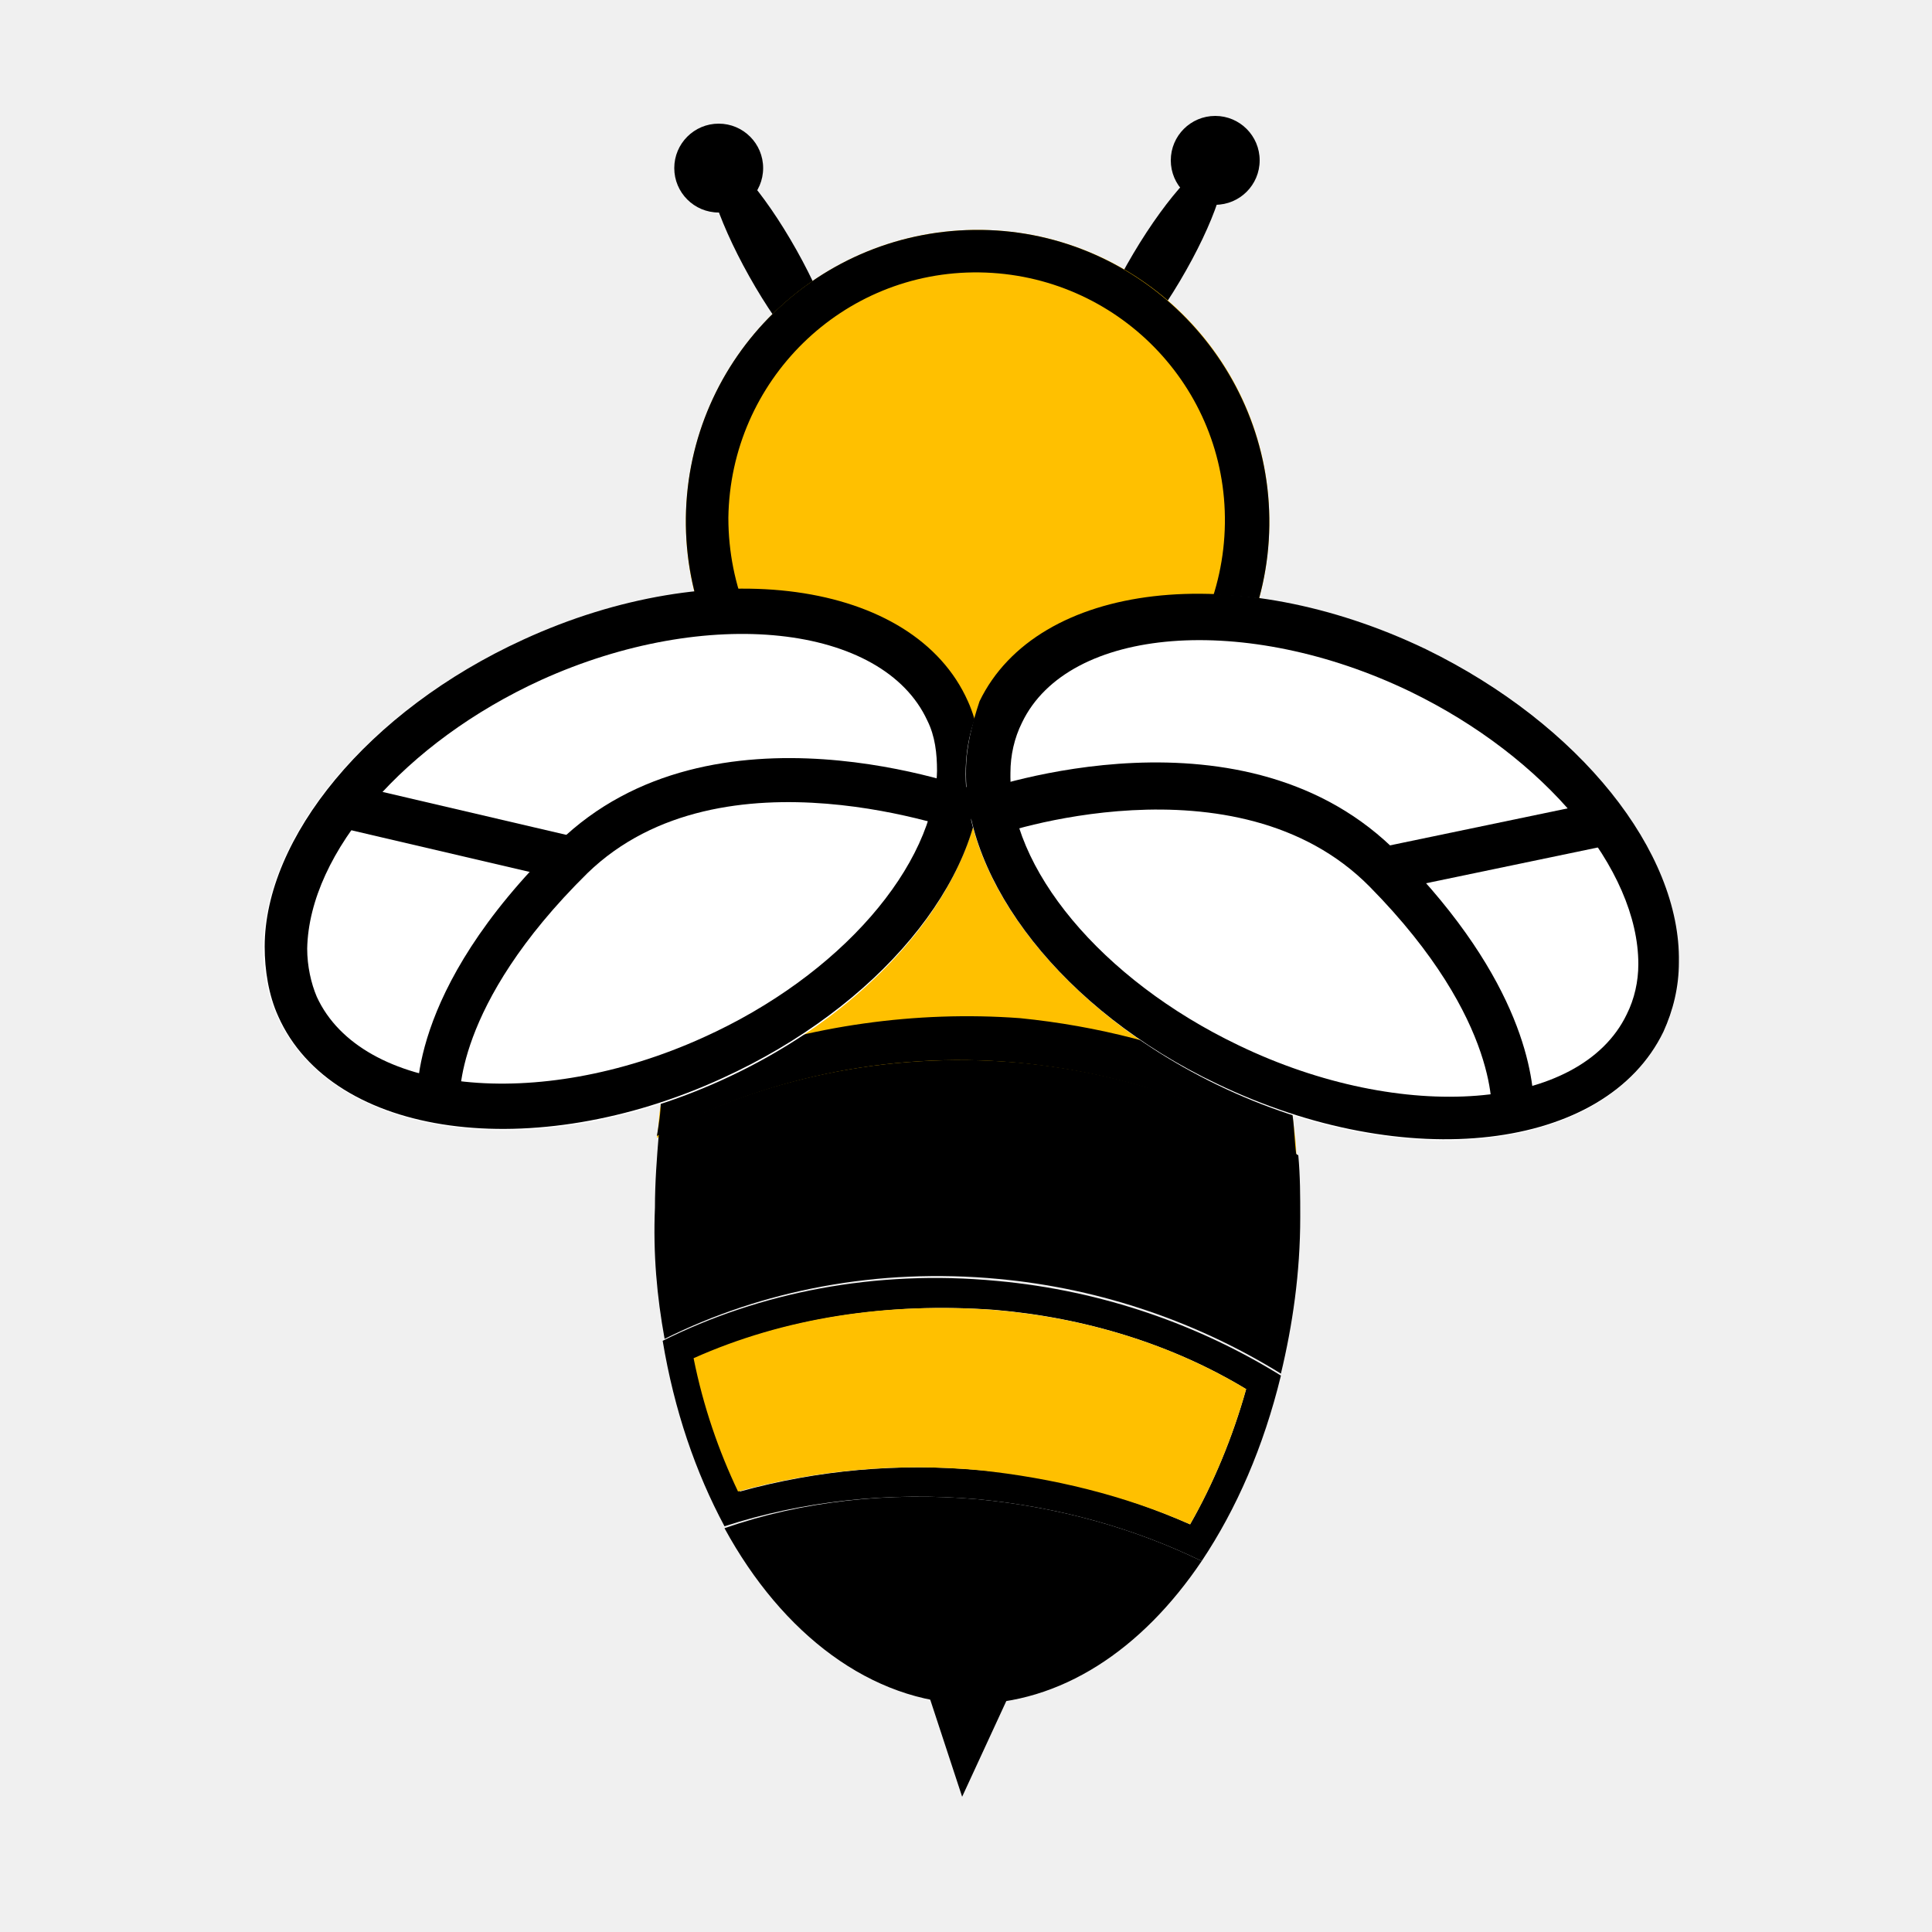
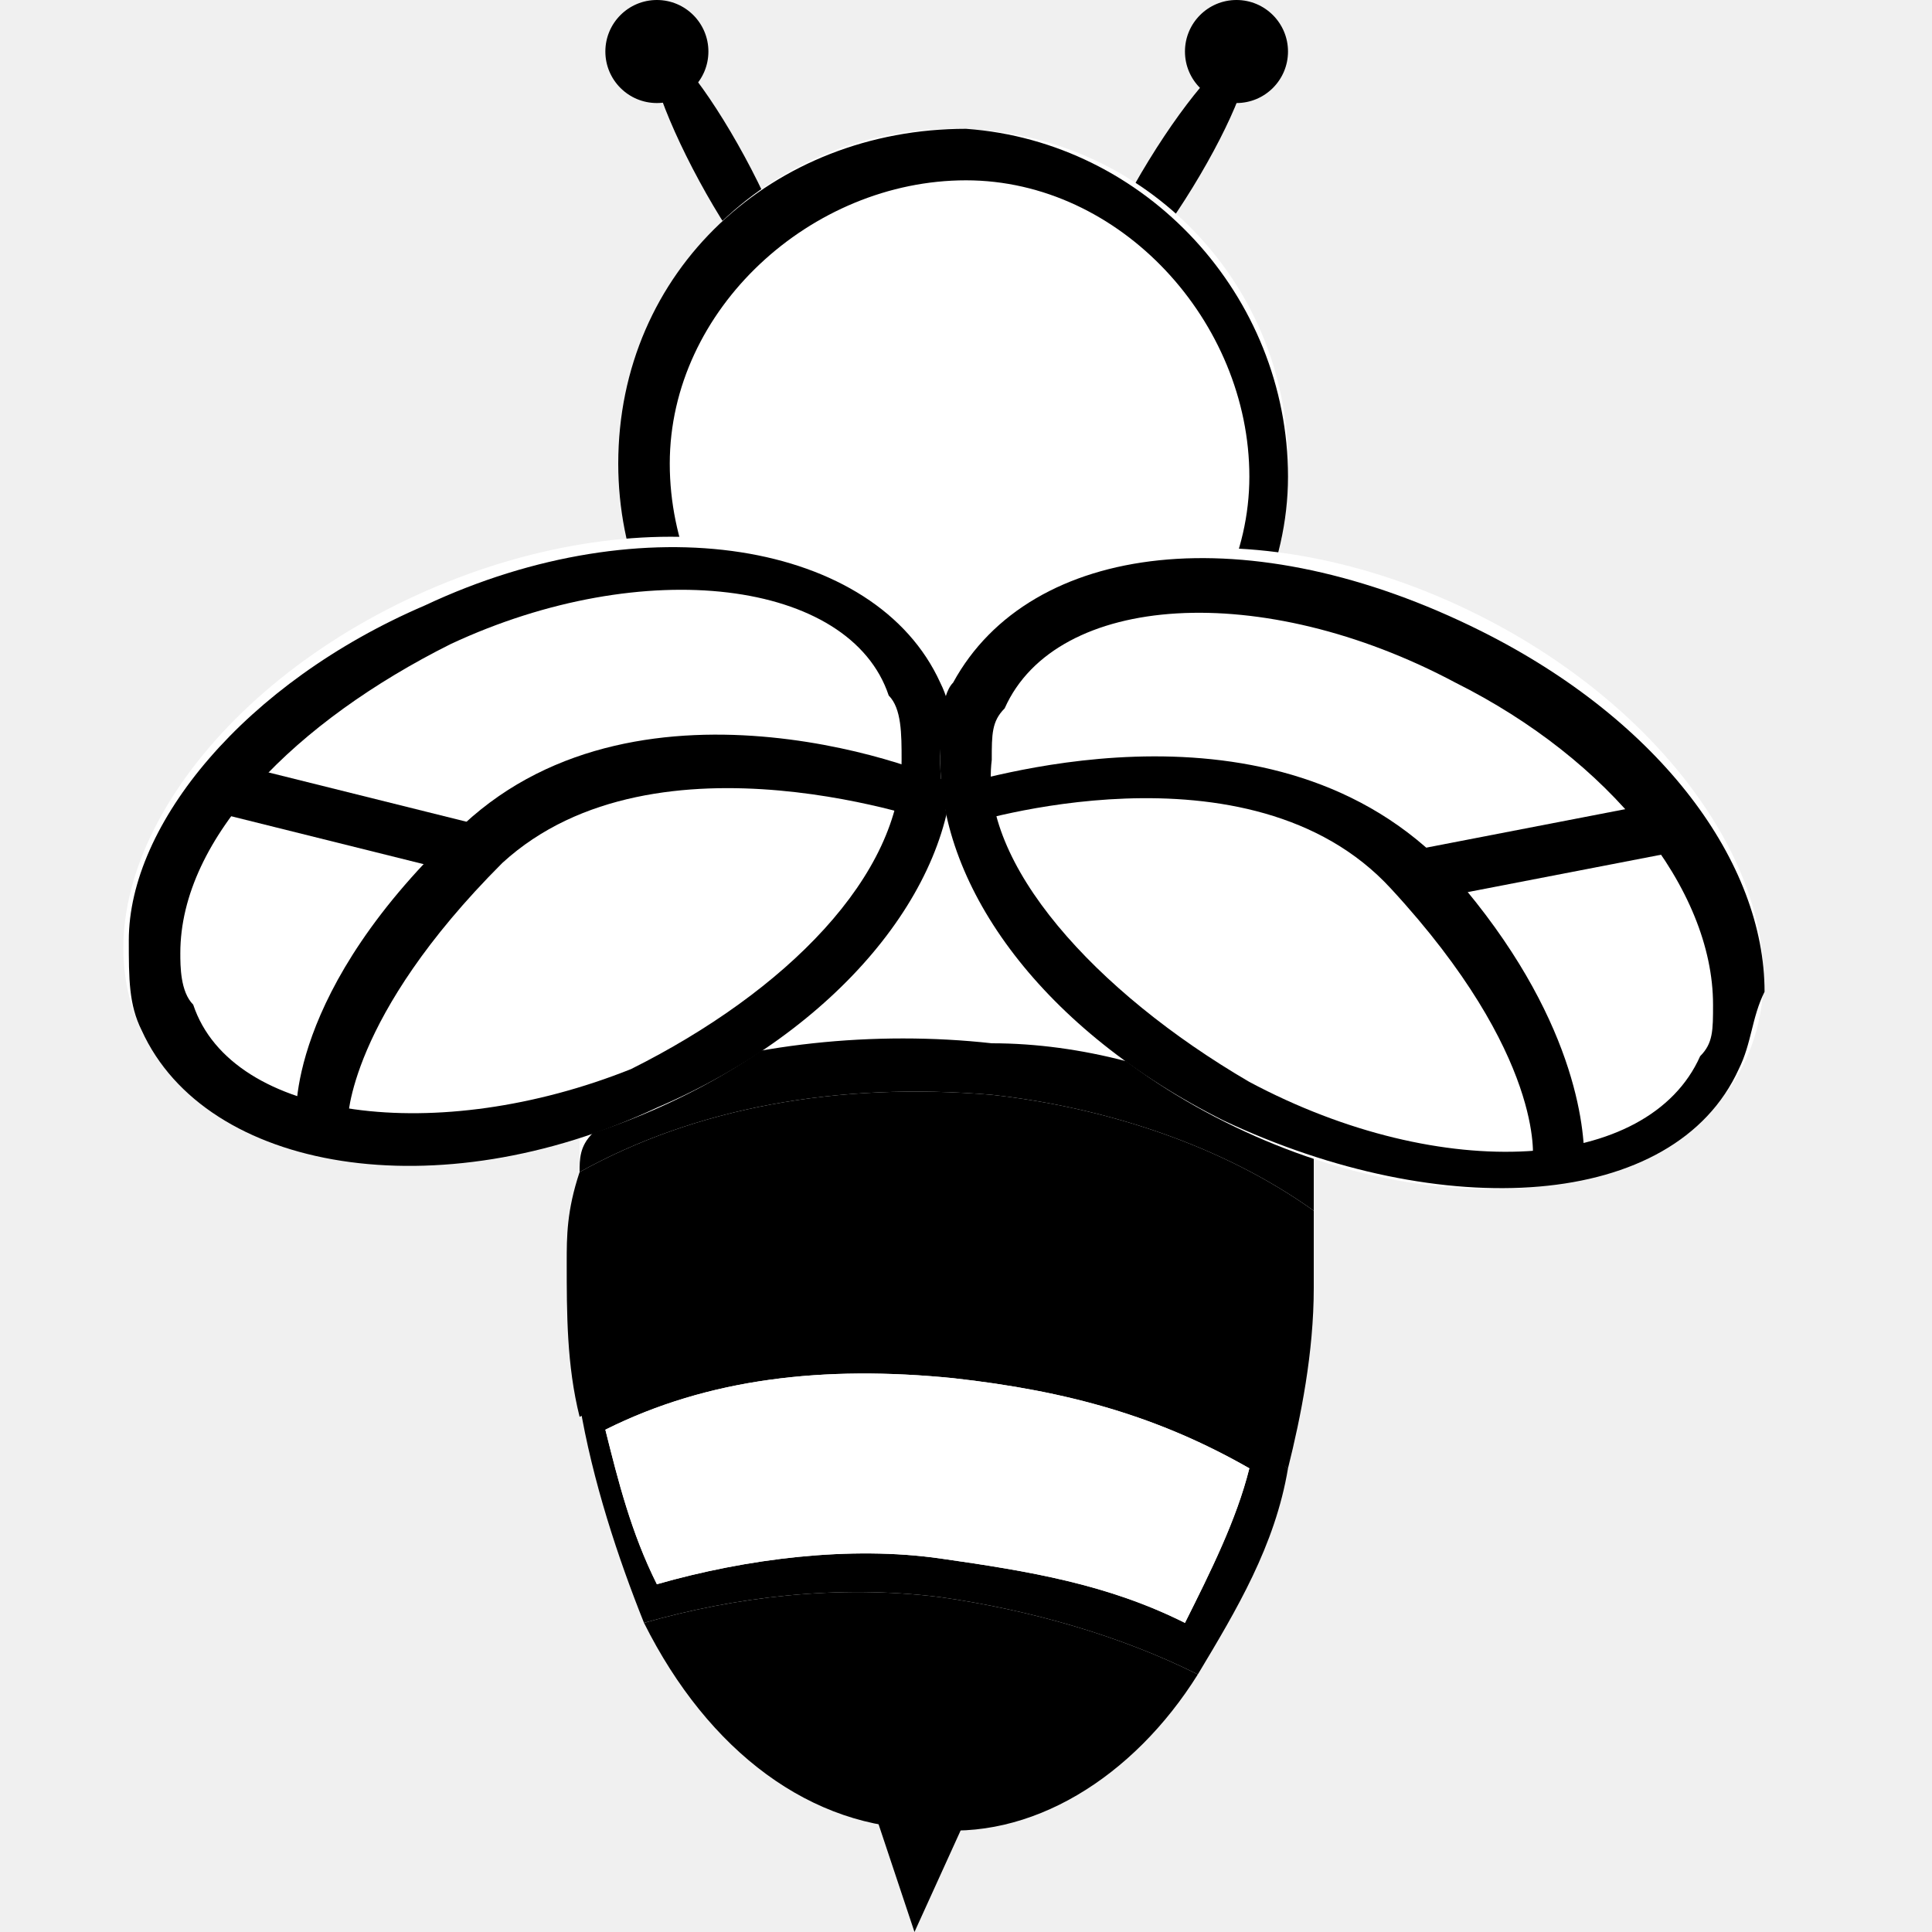
- <svg xmlns="http://www.w3.org/2000/svg" version="1.1" id="Calque_1" x="0px" y="0px" viewBox="0 0 100 100" style="enable-background:new 0 0 100 100;" xml:space="preserve">
+ <svg xmlns="http://www.w3.org/2000/svg" version="1.1" id="Calque_1" x="0px" y="0px" viewBox="0 0 15 15" style="enable-background:new 0 0 15 15;" xml:space="preserve">
  <style type="text/css">
- 	.st0{fill:#FFC000;}
- 	.st1{fill:#FFFFFF;}
- 	.st2{fill:none;}
+ 	.st0{fill:#FFFFFF;}
+ 	.st1{fill:none;}
</style>
  <g>
-     <polygon points="47.5,86 49.8,93 52.8,86.5  " />
+     <polygon points="6.7,13.8 7.1,15 7.6,13.9  " />
    <g>
-       <ellipse transform="matrix(0.872 -0.4895 0.4895 0.872 -1.5323 21.346)" cx="40" cy="13.6" rx="1.4" ry="6.4" />
+       <ellipse transform="matrix(0.879 -0.4769 0.4769 0.879 6.273816e-02 2.8381)" cx="5.6" cy="1.3" rx="0.2" ry="1.1" />
    </g>
    <g>
-       <ellipse transform="matrix(0.5104 -0.8599 0.8599 0.5104 17.429 58.2967)" cx="59.9" cy="13.8" rx="6.4" ry="1.4" />
+       <ellipse transform="matrix(0.5228 -0.8525 0.8525 0.5228 3.1377 8.3774)" cx="9.1" cy="1.4" rx="1.1" ry="0.2" />
    </g>
    <g>
-       <path class="st0" d="M50.8,37.6c2.1,0,4.1,0.6,5.9,1.7c0,0,0,0,0,0c5.2,3.1,9.1,10,10.2,18.5c0.1,0.7,0.2,1.4,0.2,2.1    c-4.1-2.6-9.1-4.3-14.5-4.8c-6.9-0.6-13.4,0.8-18.6,3.8c0.1-0.6,0.1-1.2,0.2-1.7c1.3-8.1,5.2-14.7,10.3-17.8    c1.8-1.1,3.8-1.7,5.8-1.7l0.2,0C50.6,37.6,50.7,37.6,50.8,37.6z" />
-       <path d="M37,54.9c1.5-6.2,4.7-11.3,8.7-13.7c1.5-0.9,3.1-1.4,4.7-1.4l0.1,0l0.1,0l0.1,0c0,0,0.1,0,0.1,0c1.6,0,3.3,0.5,4.8,1.4    l0.2,0.1c4.1,2.5,7.2,7.9,8.5,14.4c-3.6-1.6-7.5-2.6-11.5-3C47.4,52.3,41.9,53.1,37,54.9L37,54.9z M34,58.8    c5.3-2.9,11.8-4.4,18.6-3.8c5.4,0.5,10.4,2.2,14.5,4.8c-0.1-0.7-0.1-1.4-0.2-2.1c-1.1-8.5-5-15.4-10.2-18.5c0,0,0,0,0,0    c-1.8-1.1-3.8-1.7-5.9-1.7c-0.1,0-0.2,0-0.3,0l-0.2,0c-2,0.1-4,0.7-5.8,1.7c-5.1,3-9,9.6-10.3,17.8C34.2,57.6,34.1,58.2,34,58.8    L34,58.8z" />
+       <g>
+         <path class="st0" d="M7.4,5.5c0.4,0,0.7,0.1,1,0.3c0,0,0,0,0,0C9.3,6.3,10,7.5,10.2,9c0,0.1,0,0.2,0,0.4C9.5,8.9,8.6,8.6,7.7,8.5     C6.5,8.4,5.4,8.6,4.5,9.1c0-0.1,0-0.2,0-0.3c0.2-1.4,0.9-2.5,1.8-3C6.6,5.6,7,5.5,7.4,5.5L7.4,5.5C7.4,5.5,7.4,5.5,7.4,5.5z" />
+       </g>
+       <path d="M5,8.4c0.3-1.1,0.8-1.9,1.5-2.3c0.3-0.1,0.5-0.2,0.8-0.2l0,0l0,0l0,0c0,0,0,0,0,0c0.3,0,0.6,0.1,0.8,0.3l0,0    C9,6.6,9.5,7.5,9.7,8.6c-0.6-0.3-1.3-0.5-2-0.5C6.8,8,5.8,8.1,5,8.4L5,8.4z M4.5,9.1c0.9-0.5,2-0.7,3.2-0.6    c0.9,0.1,1.8,0.4,2.5,0.9c0-0.1,0-0.2,0-0.4C10,7.5,9.3,6.3,8.4,5.8c0,0,0,0,0,0c-0.3-0.2-0.7-0.3-1-0.3c0,0,0,0,0,0l0,0    c-0.4,0-0.7,0.1-1,0.3c-0.9,0.5-1.6,1.6-1.8,3C4.5,8.9,4.5,9,4.5,9.1L4.5,9.1z" />
    </g>
    <g>
-       <circle class="st0" cx="50.6" cy="27" r="15.1" />
-       <path d="M37.7,26.8c0.1-7.1,5.9-12.8,13-12.7s12.8,5.9,12.7,13s-5.9,12.8-13,12.7S37.7,33.9,37.7,26.8L37.7,26.8z M35.5,26.8    c-0.1,8.3,6.6,15.2,14.9,15.3c8.3,0.1,15.2-6.6,15.3-14.9c0.1-8.3-6.6-15.2-14.9-15.3C42.4,11.8,35.6,18.5,35.5,26.8L35.5,26.8z" />
+       <g>
+         <circle class="st0" cx="7.4" cy="3.6" r="2.6" />
+       </g>
+       <path d="M5.2,3.6c0-1.2,1.1-2.2,2.3-2.2c1.2,0,2.2,1.1,2.2,2.3c0,1.2-1.1,2.2-2.3,2.2S5.2,4.8,5.2,3.6L5.2,3.6z M4.8,3.6    c0,1.4,1.1,2.6,2.5,2.7S10,5.1,10,3.7S8.9,1.1,7.5,1C6,1,4.8,2.1,4.8,3.6L4.8,3.6z" />
    </g>
    <g>
-       <ellipse transform="matrix(0.9102 -0.4142 0.4142 0.9102 -15.5366 17.3543)" class="st1" cx="32.2" cy="44.5" rx="19.6" ry="12.5" />
-       <path d="M15.9,49.1C16,44.1,21,38.4,28,35.2c8.6-3.9,17.7-2.9,20,2.1c0.4,0.8,0.5,1.7,0.5,2.6c-0.1,4.9-5,10.6-12.1,13.8    c-8.6,3.9-17.7,2.9-20-2.1C16.1,50.9,15.9,50,15.9,49.1L15.9,49.1z M13.7,49c0,1.2,0.2,2.5,0.7,3.6c2.8,6.3,13.2,7.7,23,3.2    c8.1-3.7,13.4-10.2,13.4-15.9c0-1.2-0.2-2.5-0.7-3.6c-2.8-6.3-13.2-7.7-23-3.2C19,36.8,13.7,43.4,13.7,49L13.7,49z" />
+       <ellipse transform="matrix(0.9161 -0.401 0.401 0.9161 -2.2985 2.2387)" class="st0" cx="4.2" cy="6.6" rx="3.4" ry="2.2" />
+       <path d="M1.4,7.4c0-0.9,0.9-1.8,2.1-2.4C5,4.3,6.6,4.5,6.9,5.4C7,5.5,7,5.7,7,5.9c0,0.9-0.9,1.8-2.1,2.4C3.4,8.9,1.8,8.7,1.5,7.8    C1.4,7.7,1.4,7.5,1.4,7.4L1.4,7.4z M1,7.3C1,7.6,1,7.8,1.1,8c0.5,1.1,2.3,1.4,4,0.6C6.5,8,7.4,6.9,7.4,5.9c0-0.2,0-0.4-0.1-0.6    c-0.5-1.1-2.3-1.4-4-0.6C1.9,5.3,1,6.4,1,7.3L1,7.3z" />
    </g>
    <g>
-       <ellipse transform="matrix(0.436 -0.8999 0.8999 0.436 -1.8245 86.9667)" class="st1" cx="68.5" cy="44.9" rx="12.5" ry="19.6" />
-       <path d="M52.3,40L52.3,40c0-0.9,0.2-1.8,0.6-2.6c2.4-5,11.6-5.7,20.1-1.6c7,3.4,11.8,9.2,11.8,14.1c0,0.9-0.2,1.8-0.6,2.6    c-2.4,5-11.6,5.7-20.1,1.6C57,50.7,52.2,44.9,52.3,40L52.3,40z M50,39.9C49.9,45.6,55,52.3,63,56.1c9.8,4.7,20.1,3.5,23.1-2.7    c0.5-1.1,0.8-2.3,0.8-3.6c0.1-5.7-5.1-12.3-13.1-16.2c-9.8-4.7-20.1-3.5-23.1,2.7C50.3,37.5,50,38.7,50,39.9L50,39.9z" />
+       <ellipse transform="matrix(0.449 -0.8936 0.8936 0.449 -0.2955 13.073)" class="st0" cx="10.5" cy="6.8" rx="2.2" ry="3.4" />
+       <path d="M7.7,5.9L7.7,5.9c0-0.2,0-0.3,0.1-0.4c0.4-0.9,2-1,3.5-0.2c1.2,0.6,2,1.6,2,2.5c0,0.2,0,0.3-0.1,0.4c-0.4,0.9-2,1-3.5,0.2    C8.5,7.7,7.6,6.7,7.7,5.9L7.7,5.9z M7.3,5.9c0,1,0.8,2.1,2.2,2.8c1.7,0.8,3.5,0.7,4-0.4c0.1-0.2,0.1-0.4,0.2-0.6    c0-1-0.8-2.1-2.2-2.8C9.7,4,8,4.2,7.4,5.3C7.3,5.4,7.3,5.7,7.3,5.9L7.3,5.9z" />
    </g>
    <g>
-       <path d="M50.6,77.6c4.2,0.4,8.1,1.5,11.6,3.2c-3.1,4.6-7.3,7.4-12,7.4c-5.1-0.1-9.7-3.6-12.7-9.1C41.5,77.7,46,77.2,50.6,77.6z" />
+       <path d="M7.3,12.4c0.7,0.1,1.4,0.3,2,0.6c-0.5,0.8-1.3,1.3-2.1,1.2c-0.9,0-1.7-0.6-2.2-1.6C5.7,12.4,6.5,12.3,7.3,12.4z" />
    </g>
-     <path d="M51.6,66.3c-6.3-0.6-12.3,0.6-17.3,3.1c0.6,3.6,1.7,6.8,3.2,9.6c4-1.3,8.5-1.8,13.1-1.4c4.2,0.4,8.1,1.5,11.6,3.2   c1.8-2.7,3.2-5.9,4.1-9.6C62.1,68.6,57.1,66.8,51.6,66.3z M50.8,76.1c-4.3-0.4-8.5,0-12.5,1.1c-1-2.1-1.8-4.4-2.3-6.9   c4.7-2.1,10-2.9,15.5-2.5c4.7,0.4,9.2,1.8,13,4.1c-0.7,2.5-1.7,4.9-2.9,7C58.2,77.4,54.6,76.4,50.8,76.1z" />
-     <path class="st0" d="M64.5,71.9c-0.7,2.5-1.7,4.9-2.9,7c-3.4-1.5-7.1-2.4-10.9-2.8c-4.3-0.4-8.5,0-12.5,1.1c-1-2.1-1.8-4.4-2.3-6.9   c4.7-2.1,10-2.9,15.5-2.5C56.2,68.2,60.7,69.6,64.5,71.9z" />
+     <path d="M7.5,10.4c-1.1-0.1-2.1,0.1-3,0.5c0.1,0.6,0.3,1.2,0.5,1.7c0.7-0.2,1.5-0.3,2.3-0.2c0.7,0.1,1.4,0.3,2,0.6   c0.3-0.5,0.6-1,0.7-1.6C9.3,10.8,8.4,10.5,7.5,10.4z M7.3,12.1c-0.7-0.1-1.5,0-2.2,0.2c-0.2-0.4-0.3-0.8-0.4-1.2   c0.8-0.4,1.7-0.5,2.7-0.4C8.3,10.8,9,11,9.7,11.4c-0.1,0.4-0.3,0.8-0.5,1.2C8.6,12.3,8,12.2,7.3,12.1z" />
    <g>
-       <path d="M52.7,55c5.4,0.5,10.4,2.2,14.5,4.8c0.1,1.1,0.1,2.1,0.1,3.2c0,2.9-0.4,5.6-1,8.1c-4.2-2.6-9.2-4.4-14.6-4.9    c-6.3-0.6-12.3,0.6-17.3,3.1c-0.4-2.2-0.6-4.4-0.5-6.8c0-1.3,0.1-2.6,0.2-3.8C39.3,55.9,45.8,54.4,52.7,55z" />
+       <path class="st0" d="M9.7,11.4c-0.1,0.4-0.3,0.8-0.5,1.2c-0.6-0.3-1.2-0.4-1.9-0.5c-0.7-0.1-1.5,0-2.2,0.2    c-0.2-0.4-0.3-0.8-0.4-1.2c0.8-0.4,1.7-0.5,2.7-0.4C8.3,10.8,9,11,9.7,11.4z" />
    </g>
-     <circle cx="37.2" cy="8.7" r="2.3" />
-     <circle cx="62.9" cy="8.3" r="2.3" />
-     <path d="M50.8,41L50,43.1c-0.1,0-12.6-4.7-19.6,2.1c-7,6.9-6.6,11.8-6.6,11.8l-2.2,0.3c0-0.2-0.7-5.9,7.3-13.7   C36.9,35.8,50.2,40.8,50.8,41z" />
    <g>
-       <line class="st2" x1="17.7" y1="41.7" x2="29.6" y2="44.5" />
-       <rect x="22.5" y="37" transform="matrix(0.2275 -0.9738 0.9738 0.2275 -23.6838 56.2999)" width="2.3" height="12.2" />
+       <path d="M7.7,8.5c0.9,0.1,1.8,0.4,2.5,0.9c0,0.2,0,0.4,0,0.6c0,0.5-0.1,1-0.2,1.4c-0.7-0.5-1.6-0.8-2.5-0.9    c-1.1-0.1-2.1,0.1-3,0.5c-0.1-0.4-0.1-0.8-0.1-1.2c0-0.2,0-0.4,0.1-0.7C5.4,8.6,6.5,8.4,7.7,8.5z" />
    </g>
-     <path d="M79.4,57.5c0,0.3,0,0.5,0,0.6l-2.2-0.3c0,0,0.6-4.9-6.3-11.9c-6.9-7-19.4-2.7-19.5-2.6L50.5,41c0.6-0.2,14-4.9,21.9,3.2   C78.9,50.8,79.4,55.8,79.4,57.5z" />
+     <circle cx="5.1" cy="0.4" r="0.4" />
+     <circle cx="9.6" cy="0.4" r="0.4" />
+     <path d="M7.4,6.1L7.3,6.4c0,0-2.2-0.8-3.4,0.3c-1.2,1.2-1.2,2-1.2,2l-0.4,0c0,0-0.1-1,1.3-2.3C5,5.1,7.3,6,7.4,6.1z" />
    <g>
-       <line class="st2" x1="83.6" y1="42.5" x2="71.6" y2="45" />
-       <rect x="71.5" y="42.6" transform="matrix(0.979 -0.2039 0.2039 0.979 -7.2864 16.7439)" width="12.2" height="2.3" />
+       <line class="st1" x1="1.7" y1="6.1" x2="3.7" y2="6.6" />
+       <rect x="2.5" y="5.3" transform="matrix(0.2416 -0.9704 0.9704 0.2416 -4.0944 7.4474)" width="0.4" height="2.1" />
+     </g>
+     <path d="M12.3,9C12.3,9,12.3,9.1,12.3,9l-0.4,0c0,0,0.1-0.8-1.1-2.1C9.7,5.7,7.5,6.4,7.5,6.4L7.4,6.1c0.1,0,2.4-0.8,3.8,0.6   C12.2,7.8,12.3,8.7,12.3,9z" />
+     <g>
+       <line class="st1" x1="13.1" y1="6.4" x2="11" y2="6.8" />
+       <rect x="11" y="6.4" transform="matrix(0.9818 -0.1898 0.1898 0.9818 -1.0319 2.4029)" width="2.1" height="0.4" />
    </g>
  </g>
</svg>
